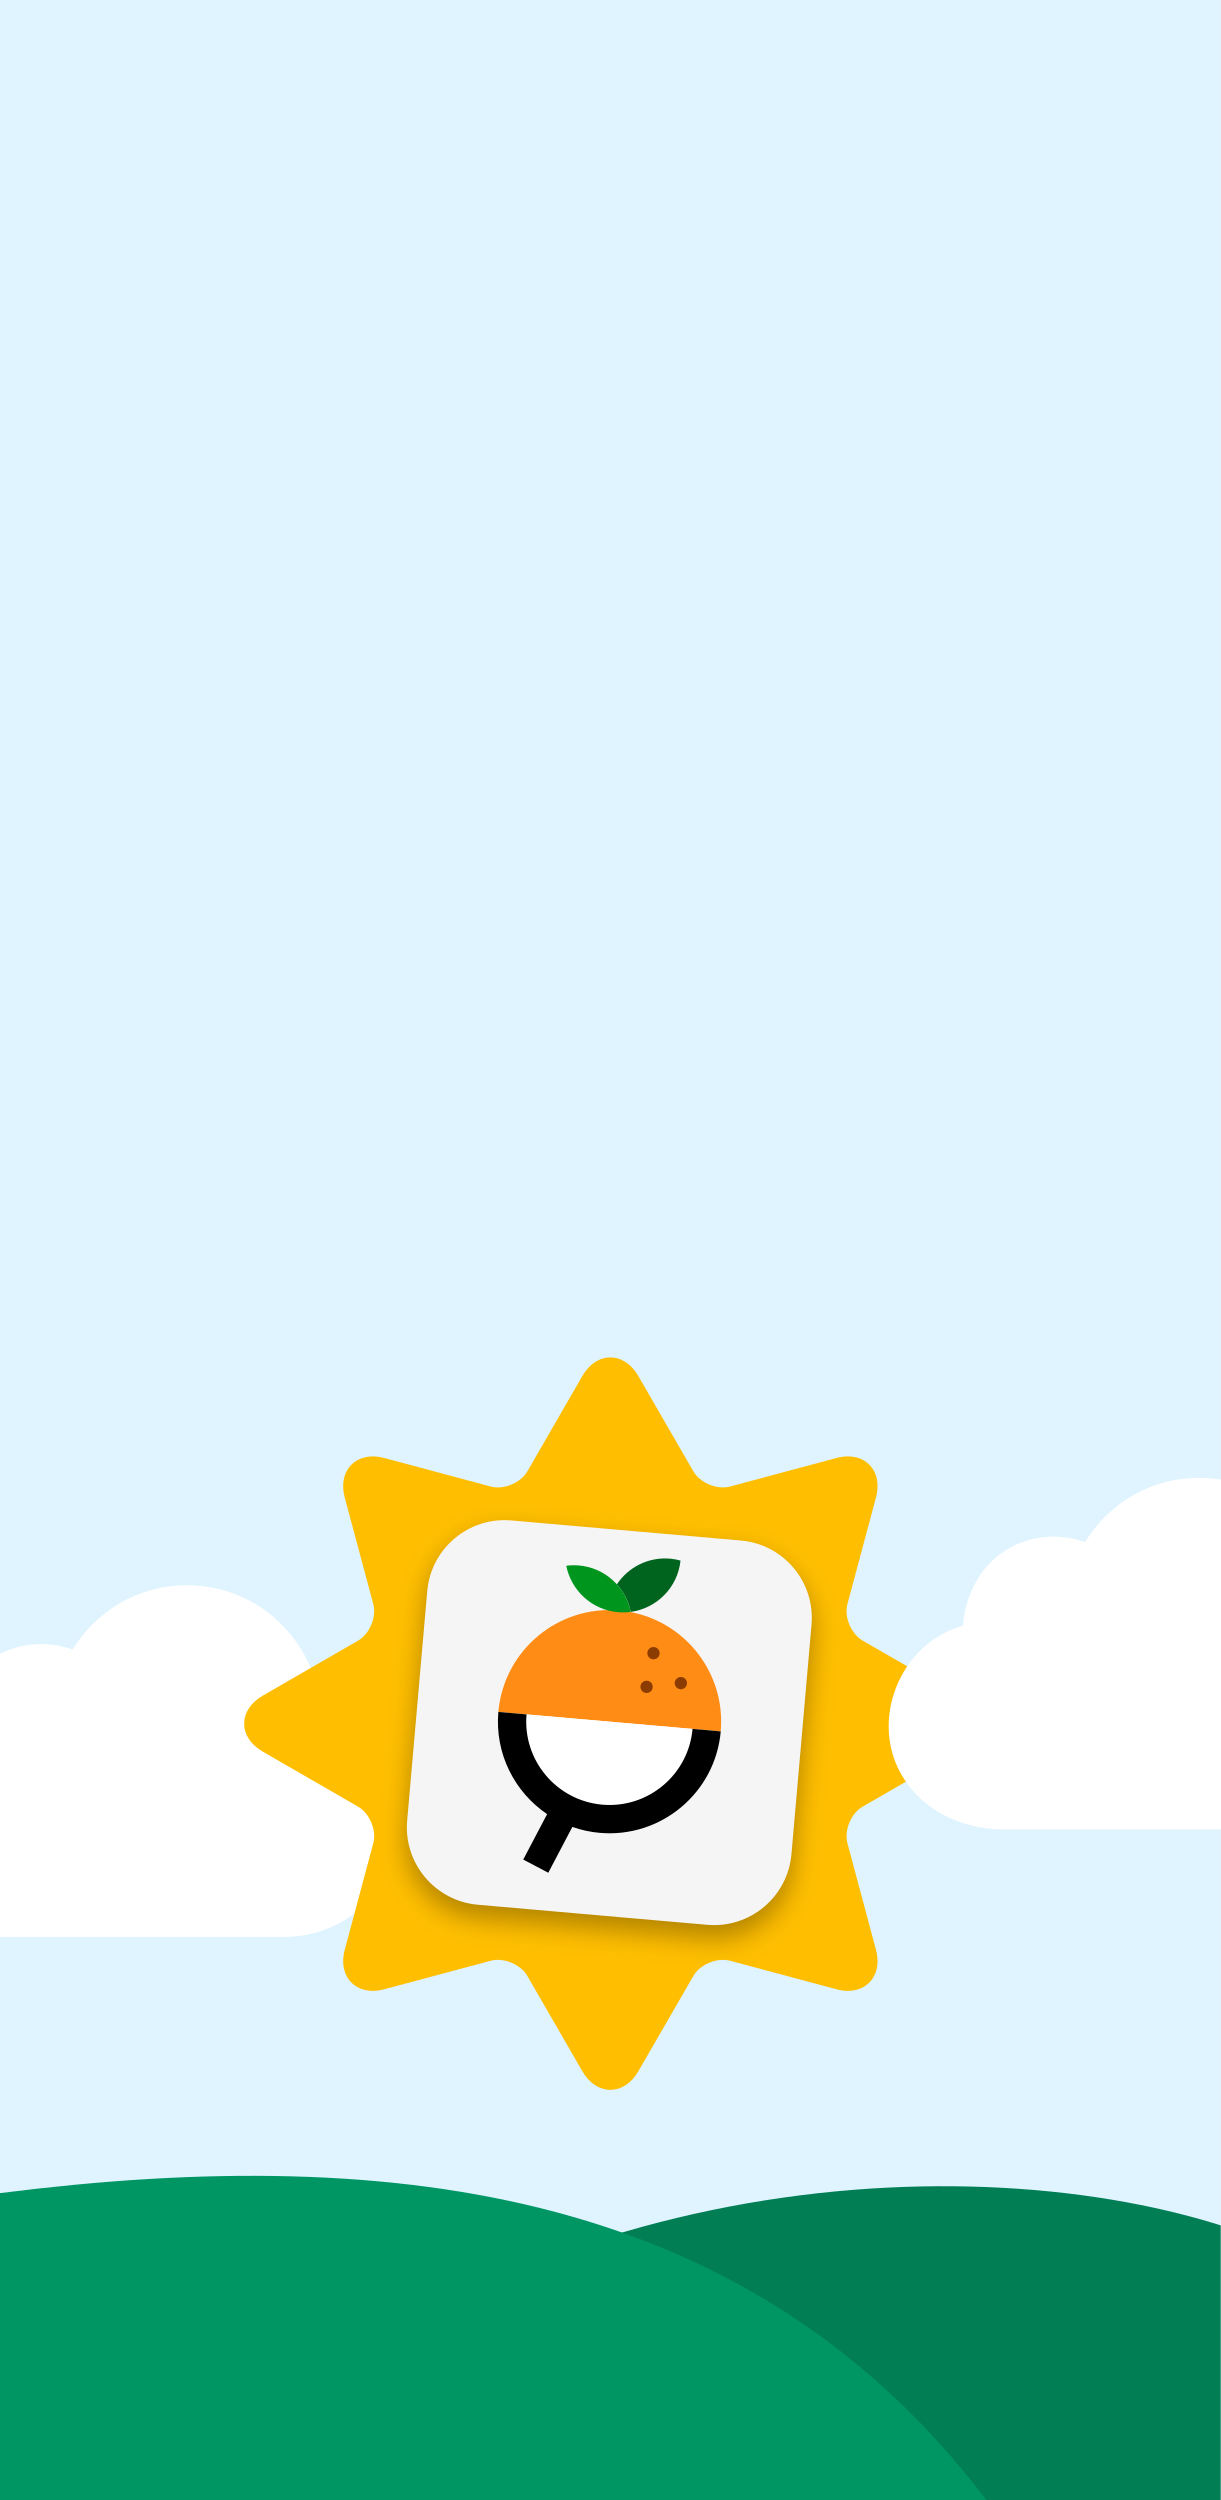
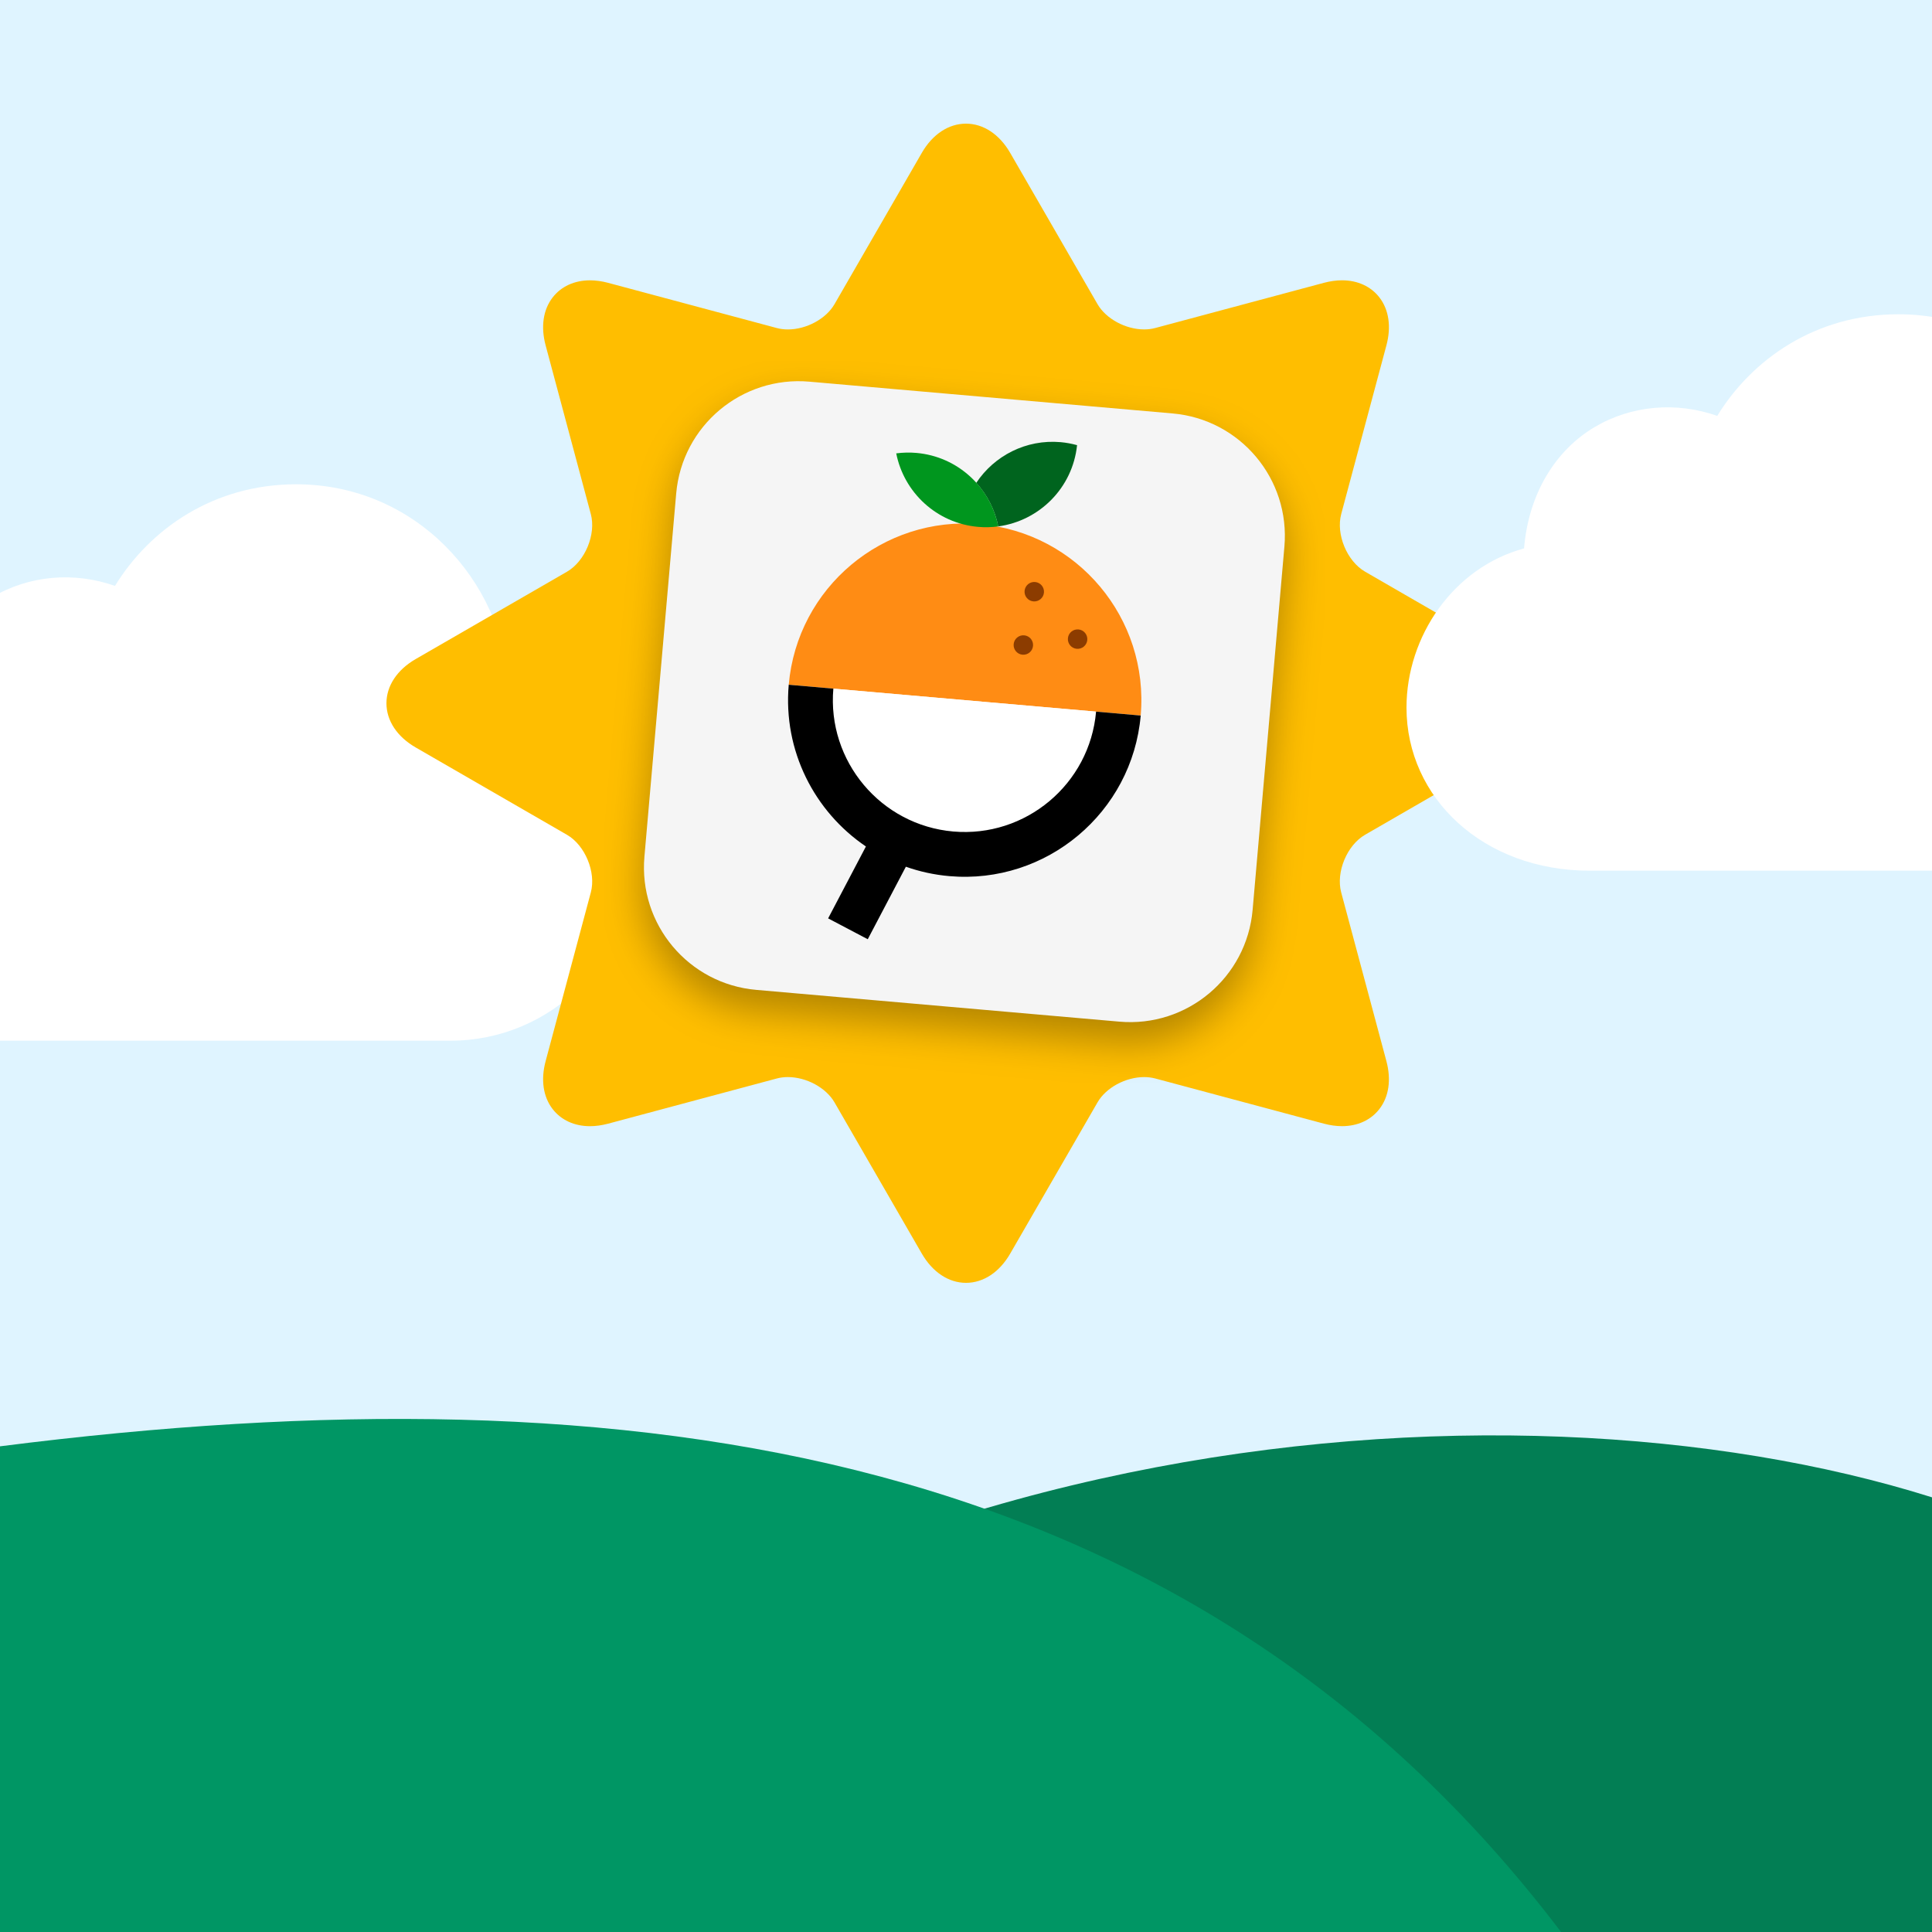
- <svg xmlns="http://www.w3.org/2000/svg" width="375" height="768" viewBox="0 0 375 768" fill="none">
-   <rect width="375" height="768" fill="#DFF4FF" />
-   <path d="M375 683.631C292 657.5 148.5 669 54.5 768L375 768V683.631Z" fill="#027E54" />
-   <path d="M57.477 487C80.704 487 97.546 505.734 98.78 526.22C112.841 530.948 123 544.082 123 559.621C123 579.116 107.03 595 87.43 595H-2.43C-23.104 595 -38 580.892 -38 563.345C-38 549.546 -28.93 536.179 -15.184 532.444C-14.288 521.664 -8.969 513.362 -1.554 508.936C5.603 504.663 14.392 503.922 22.315 506.725C29.061 495.732 41.407 487 57.477 487Z" fill="white" />
-   <path d="M222.085 602.061C218.48 602.061 214.67 604.12 213.032 606.964L196.08 636.326C193.999 639.936 190.873 642 187.502 642C184.132 642 181.01 639.932 178.924 636.326L161.972 606.964C160.33 604.125 156.524 602.061 152.919 602.061C152.166 602.061 151.447 602.152 150.785 602.331L118.035 611.105C116.825 611.427 115.64 611.593 114.517 611.593C111.486 611.593 108.904 610.404 107.249 608.248C105.42 605.862 104.941 602.57 105.904 598.973L114.678 566.223C115.732 562.296 113.568 557.066 110.045 555.032L80.683 538.08C77.073 535.999 75.009 532.873 75.009 529.502C75.009 526.132 77.077 523.005 80.683 520.924L110.045 503.972C113.568 501.938 115.732 496.709 114.678 492.781L105.904 460.031C104.941 456.438 105.42 453.142 107.249 450.76C108.904 448.6 111.486 447.412 114.521 447.412C115.645 447.412 116.829 447.577 118.04 447.899L150.79 456.674C151.456 456.852 152.174 456.944 152.923 456.944C156.529 456.944 160.339 454.884 161.976 452.04L178.92 422.674C181.001 419.064 184.127 417 187.498 417C190.868 417 193.995 419.068 196.076 422.674L213.028 452.036C214.67 454.875 218.476 456.939 222.085 456.939C222.839 456.939 223.553 456.848 224.219 456.669L256.969 447.895C258.18 447.573 259.364 447.407 260.488 447.407C263.518 447.407 266.1 448.596 267.759 450.752C269.588 453.138 270.067 456.43 269.105 460.022L260.331 492.772C259.277 496.7 261.441 501.925 264.964 503.963L294.326 520.92C297.936 523.001 300 526.127 300 529.498C300 532.868 297.932 535.99 294.322 538.076L264.96 555.028C261.437 557.062 259.273 562.291 260.326 566.219L269.101 598.969C270.063 602.562 269.588 605.858 267.755 608.24C266.1 610.4 263.518 611.588 260.483 611.588C259.36 611.588 258.175 611.423 256.965 611.101L224.215 602.326C223.549 602.152 222.83 602.061 222.081 602.061H222.085Z" fill="#FFBE00" />
-   <path d="M368.477 454C391.704 454 408.546 472.734 409.78 493.22C423.841 497.948 434 511.082 434 526.621C434 546.116 418.03 562 398.43 562H308.57C287.897 562 273 547.892 273 530.345C273 516.546 282.07 503.179 295.816 499.444C296.712 488.664 302.031 480.362 309.446 475.936C316.603 471.663 325.392 470.922 333.315 473.725C340.061 462.732 352.407 454 368.477 454Z" fill="white" />
-   <g filter="url(#filter0_d_155_1991)">
-     <path d="M227.605 473.248L157.107 467.08C143.974 465.931 132.397 475.646 131.248 488.779L125.08 559.277C123.931 572.409 133.646 583.987 146.779 585.135L217.277 591.303C230.409 592.452 241.987 582.738 243.135 569.605L249.303 499.107C250.452 485.974 240.738 474.397 227.605 473.248Z" fill="#F5F5F5" />
+ <svg xmlns="http://www.w3.org/2000/svg" width="375" height="375" viewBox="0 0 375 375" fill="none">
+   <g clip-path="url(#clip0_3346_4459)">
+     <rect width="375" height="375" fill="#2D9CDB" />
+     <rect width="375" height="375" fill="#DFF4FF" />
+     <path d="M375 290.631C292 264.5 148.5 276 54.5 375L375 375V290.631Z" fill="#027E54" />
+     <path d="M57.477 94C80.704 94 97.546 112.734 98.78 133.22C112.841 137.948 123 151.082 123 166.621C123 186.116 107.03 202 87.43 202H-2.43C-23.104 202 -38 187.892 -38 170.345C-38 156.546 -28.93 143.179 -15.184 139.444C-14.288 128.664 -8.969 120.362 -1.554 115.936C5.603 111.663 14.392 110.922 22.315 113.725C29.061 102.732 41.407 94 57.477 94Z" fill="white" />
+     <path d="M222.085 209.061C218.48 209.061 214.67 211.12 213.032 213.964L196.08 243.326C193.999 246.936 190.873 249 187.502 249C184.132 249 181.01 246.932 178.924 243.326L161.972 213.964C160.33 211.125 156.524 209.061 152.919 209.061C152.166 209.061 151.447 209.152 150.785 209.331L118.035 218.105C116.825 218.427 115.64 218.593 114.517 218.593C111.486 218.593 108.904 217.404 107.249 215.248C105.42 212.862 104.941 209.57 105.904 205.973L114.678 173.223C115.732 169.296 113.568 164.066 110.045 162.032L80.683 145.08C77.073 142.999 75.009 139.873 75.009 136.502C75.009 133.132 77.077 130.005 80.683 127.924L110.045 110.972C113.568 108.938 115.732 103.709 114.678 99.781L105.904 67.031C104.941 63.438 105.42 60.142 107.249 57.76C108.904 55.6 111.486 54.412 114.521 54.412C115.645 54.412 116.829 54.577 118.04 54.899L150.79 63.674C151.456 63.852 152.174 63.944 152.923 63.944C156.529 63.944 160.339 61.884 161.976 59.04L178.92 29.674C181.001 26.064 184.127 24 187.498 24C190.868 24 193.995 26.068 196.076 29.674L213.028 59.036C214.67 61.875 218.476 63.939 222.085 63.939C222.839 63.939 223.553 63.848 224.219 63.669L256.969 54.895C258.18 54.573 259.364 54.407 260.488 54.407C263.518 54.407 266.1 55.596 267.759 57.752C269.588 60.138 270.067 63.43 269.105 67.022L260.331 99.772C259.277 103.7 261.441 108.925 264.964 110.963L294.326 127.92C297.936 130.001 300 133.127 300 136.498C300 139.868 297.932 142.99 294.322 145.076L264.96 162.028C261.437 164.062 259.273 169.291 260.326 173.219L269.101 205.969C270.063 209.562 269.588 212.858 267.755 215.24C266.1 217.4 263.518 218.588 260.483 218.588C259.36 218.588 258.175 218.423 256.965 218.101L224.215 209.326C223.549 209.152 222.83 209.061 222.081 209.061H222.085Z" fill="#FFBE00" />
+     <path d="M368.477 61C391.704 61 408.546 79.734 409.78 100.22C423.841 104.948 434 118.082 434 133.621C434 153.116 418.03 169 398.43 169H308.57C287.897 169 273 154.892 273 137.345C273 123.546 282.07 110.179 295.816 106.444C296.712 95.664 302.031 87.362 309.446 82.936C316.603 78.663 325.392 77.922 333.315 80.725C340.061 69.732 352.407 61 368.477 61Z" fill="white" />
+     <g filter="url(#filter0_d_3346_4459)">
+       <path d="M227.605 80.248L157.107 74.08C143.974 72.931 132.397 82.646 131.248 95.778L125.08 166.277C123.931 179.409 133.646 190.987 146.779 192.135L217.277 198.303C230.409 199.452 241.987 189.738 243.135 176.605L249.303 106.107C250.452 92.975 240.738 81.397 227.605 80.248Z" fill="#F5F5F5" />
+     </g>
+     <path d="M153.093 132.909C154.743 114.045 171.375 100.089 190.239 101.739C209.103 103.389 223.059 120.021 221.409 138.886L153.093 132.909Z" fill="#FF8C14" />
+     <path d="M212.748 138.128C211.516 152.21 199.102 162.627 185.02 161.395C170.938 160.163 160.521 147.748 161.753 133.667L212.748 138.128Z" fill="white" />
+     <path d="M200.586 116.73C201.625 116.821 202.54 116.053 202.631 115.014C202.722 113.976 201.954 113.06 200.915 112.969C199.876 112.878 198.961 113.647 198.87 114.685C198.779 115.724 199.547 116.639 200.586 116.73Z" fill="#8C3C00" />
+     <path d="M208.996 125.934C210.035 126.025 210.951 125.257 211.041 124.218C211.132 123.18 210.364 122.264 209.325 122.173C208.287 122.082 207.371 122.85 207.28 123.889C207.19 124.928 207.958 125.843 208.996 125.934Z" fill="#8C3C00" />
+     <path d="M198.467 127.078C199.505 127.169 200.421 126.401 200.512 125.362C200.603 124.324 199.834 123.408 198.796 123.317C197.757 123.226 196.842 123.995 196.751 125.033C196.66 126.072 197.428 126.987 198.467 127.078Z" fill="#8C3C00" />
+     <path d="M168.074 164.301L160.739 178.257L168.431 182.305L175.828 168.229C178.492 169.173 181.317 169.798 184.262 170.055C203.097 171.703 219.761 157.72 221.409 138.886L212.748 138.128C211.518 152.188 199.08 162.625 185.02 161.395C170.96 160.164 160.523 147.726 161.753 133.666L153.093 132.909C151.971 145.735 158.102 157.552 168.074 164.301V164.301Z" fill="black" />
+     <path d="M205.866 85.822C199.152 85.235 192.985 88.463 189.498 93.717C191.623 96.072 193.123 98.979 193.754 102.172C201.724 101.101 208.197 94.709 209.057 86.405C208.031 86.123 206.961 85.918 205.859 85.822L205.866 85.822Z" fill="#00641E" />
+     <path d="M177.866 87.91C176.537 87.794 175.23 87.835 173.958 87.998C175.45 95.567 181.779 101.562 189.853 102.268C191.182 102.384 192.489 102.343 193.761 102.18C192.269 94.611 185.939 88.617 177.866 87.91V87.91Z" fill="#00961E" />
+     <path d="M303 375C231.391 280.731 123.5 265 0 280.73V375L303 375Z" fill="#009664" />
  </g>
-   <path d="M153.093 525.909C154.743 507.045 171.375 493.089 190.239 494.739C209.103 496.389 223.059 513.021 221.409 531.886L153.093 525.909Z" fill="#FF8C14" />
-   <path d="M212.748 531.128C211.516 545.21 199.102 555.627 185.02 554.395C170.938 553.163 160.521 540.748 161.753 526.667L212.748 531.128Z" fill="white" />
-   <path d="M200.586 509.73C201.625 509.821 202.54 509.053 202.631 508.014C202.722 506.976 201.954 506.06 200.915 505.969C199.876 505.878 198.961 506.647 198.87 507.685C198.779 508.724 199.547 509.639 200.586 509.73Z" fill="#8C3C00" />
-   <path d="M208.996 518.934C210.035 519.025 210.951 518.257 211.041 517.218C211.132 516.18 210.364 515.264 209.325 515.173C208.287 515.082 207.371 515.85 207.28 516.889C207.189 517.928 207.958 518.843 208.996 518.934Z" fill="#8C3C00" />
-   <path d="M198.467 520.078C199.505 520.169 200.421 519.401 200.512 518.362C200.603 517.324 199.834 516.408 198.796 516.317C197.757 516.226 196.842 516.995 196.751 518.033C196.66 519.072 197.428 519.987 198.467 520.078Z" fill="#8C3C00" />
-   <path d="M168.074 557.301L160.739 571.257L168.431 575.305L175.828 561.229C178.492 562.173 181.317 562.798 184.262 563.055C203.097 564.703 219.761 550.72 221.409 531.886L212.748 531.128C211.518 545.188 199.08 555.625 185.02 554.395C170.96 553.164 160.523 540.726 161.753 526.666L153.093 525.909C151.971 538.735 158.102 550.552 168.074 557.301Z" fill="black" />
-   <path d="M205.866 478.822C199.152 478.235 192.985 481.463 189.498 486.717C191.623 489.072 193.123 491.979 193.754 495.172C201.724 494.101 208.197 487.709 209.057 479.405C208.031 479.123 206.961 478.918 205.859 478.822L205.866 478.822Z" fill="#00641E" />
-   <path d="M177.866 480.91C176.537 480.794 175.23 480.835 173.958 480.998C175.45 488.567 181.779 494.562 189.853 495.268C191.182 495.384 192.488 495.343 193.761 495.18C192.269 487.611 185.939 481.617 177.866 480.91Z" fill="#00961E" />
-   <path d="M303 768C231.391 673.731 123.5 658 0 673.73V768L303 768Z" fill="#009664" />
  <defs>
-     <filter id="filter0_d_155_1991" x="117.168" y="463.078" width="140.047" height="140.047" filterUnits="userSpaceOnUse" color-interpolation-filters="sRGB">
+     <filter id="filter0_d_3346_4459" x="117.168" y="70.078" width="140.047" height="140.047" filterUnits="userSpaceOnUse" color-interpolation-filters="sRGB">
      <feFlood flood-opacity="0" result="BackgroundImageFix" />
      <feColorMatrix in="SourceAlpha" type="matrix" values="0 0 0 0 0 0 0 0 0 0 0 0 0 0 0 0 0 0 127 0" result="hardAlpha" />
      <feOffset dy="3.91" />
      <feGaussianBlur stdDeviation="3.91" />
      <feColorMatrix type="matrix" values="0 0 0 0 0 0 0 0 0 0 0 0 0 0 0 0 0 0 0.3 0" />
-       <feBlend mode="normal" in2="BackgroundImageFix" result="effect1_dropShadow_155_1991" />
-       <feBlend mode="normal" in="SourceGraphic" in2="effect1_dropShadow_155_1991" result="shape" />
+       <feBlend mode="normal" in2="BackgroundImageFix" result="effect1_dropShadow_3346_4459" />
+       <feBlend mode="normal" in="SourceGraphic" in2="effect1_dropShadow_3346_4459" result="shape" />
    </filter>
+     <clipPath id="clip0_3346_4459">
+       <rect width="375" height="375" fill="white" />
+     </clipPath>
  </defs>
</svg>
